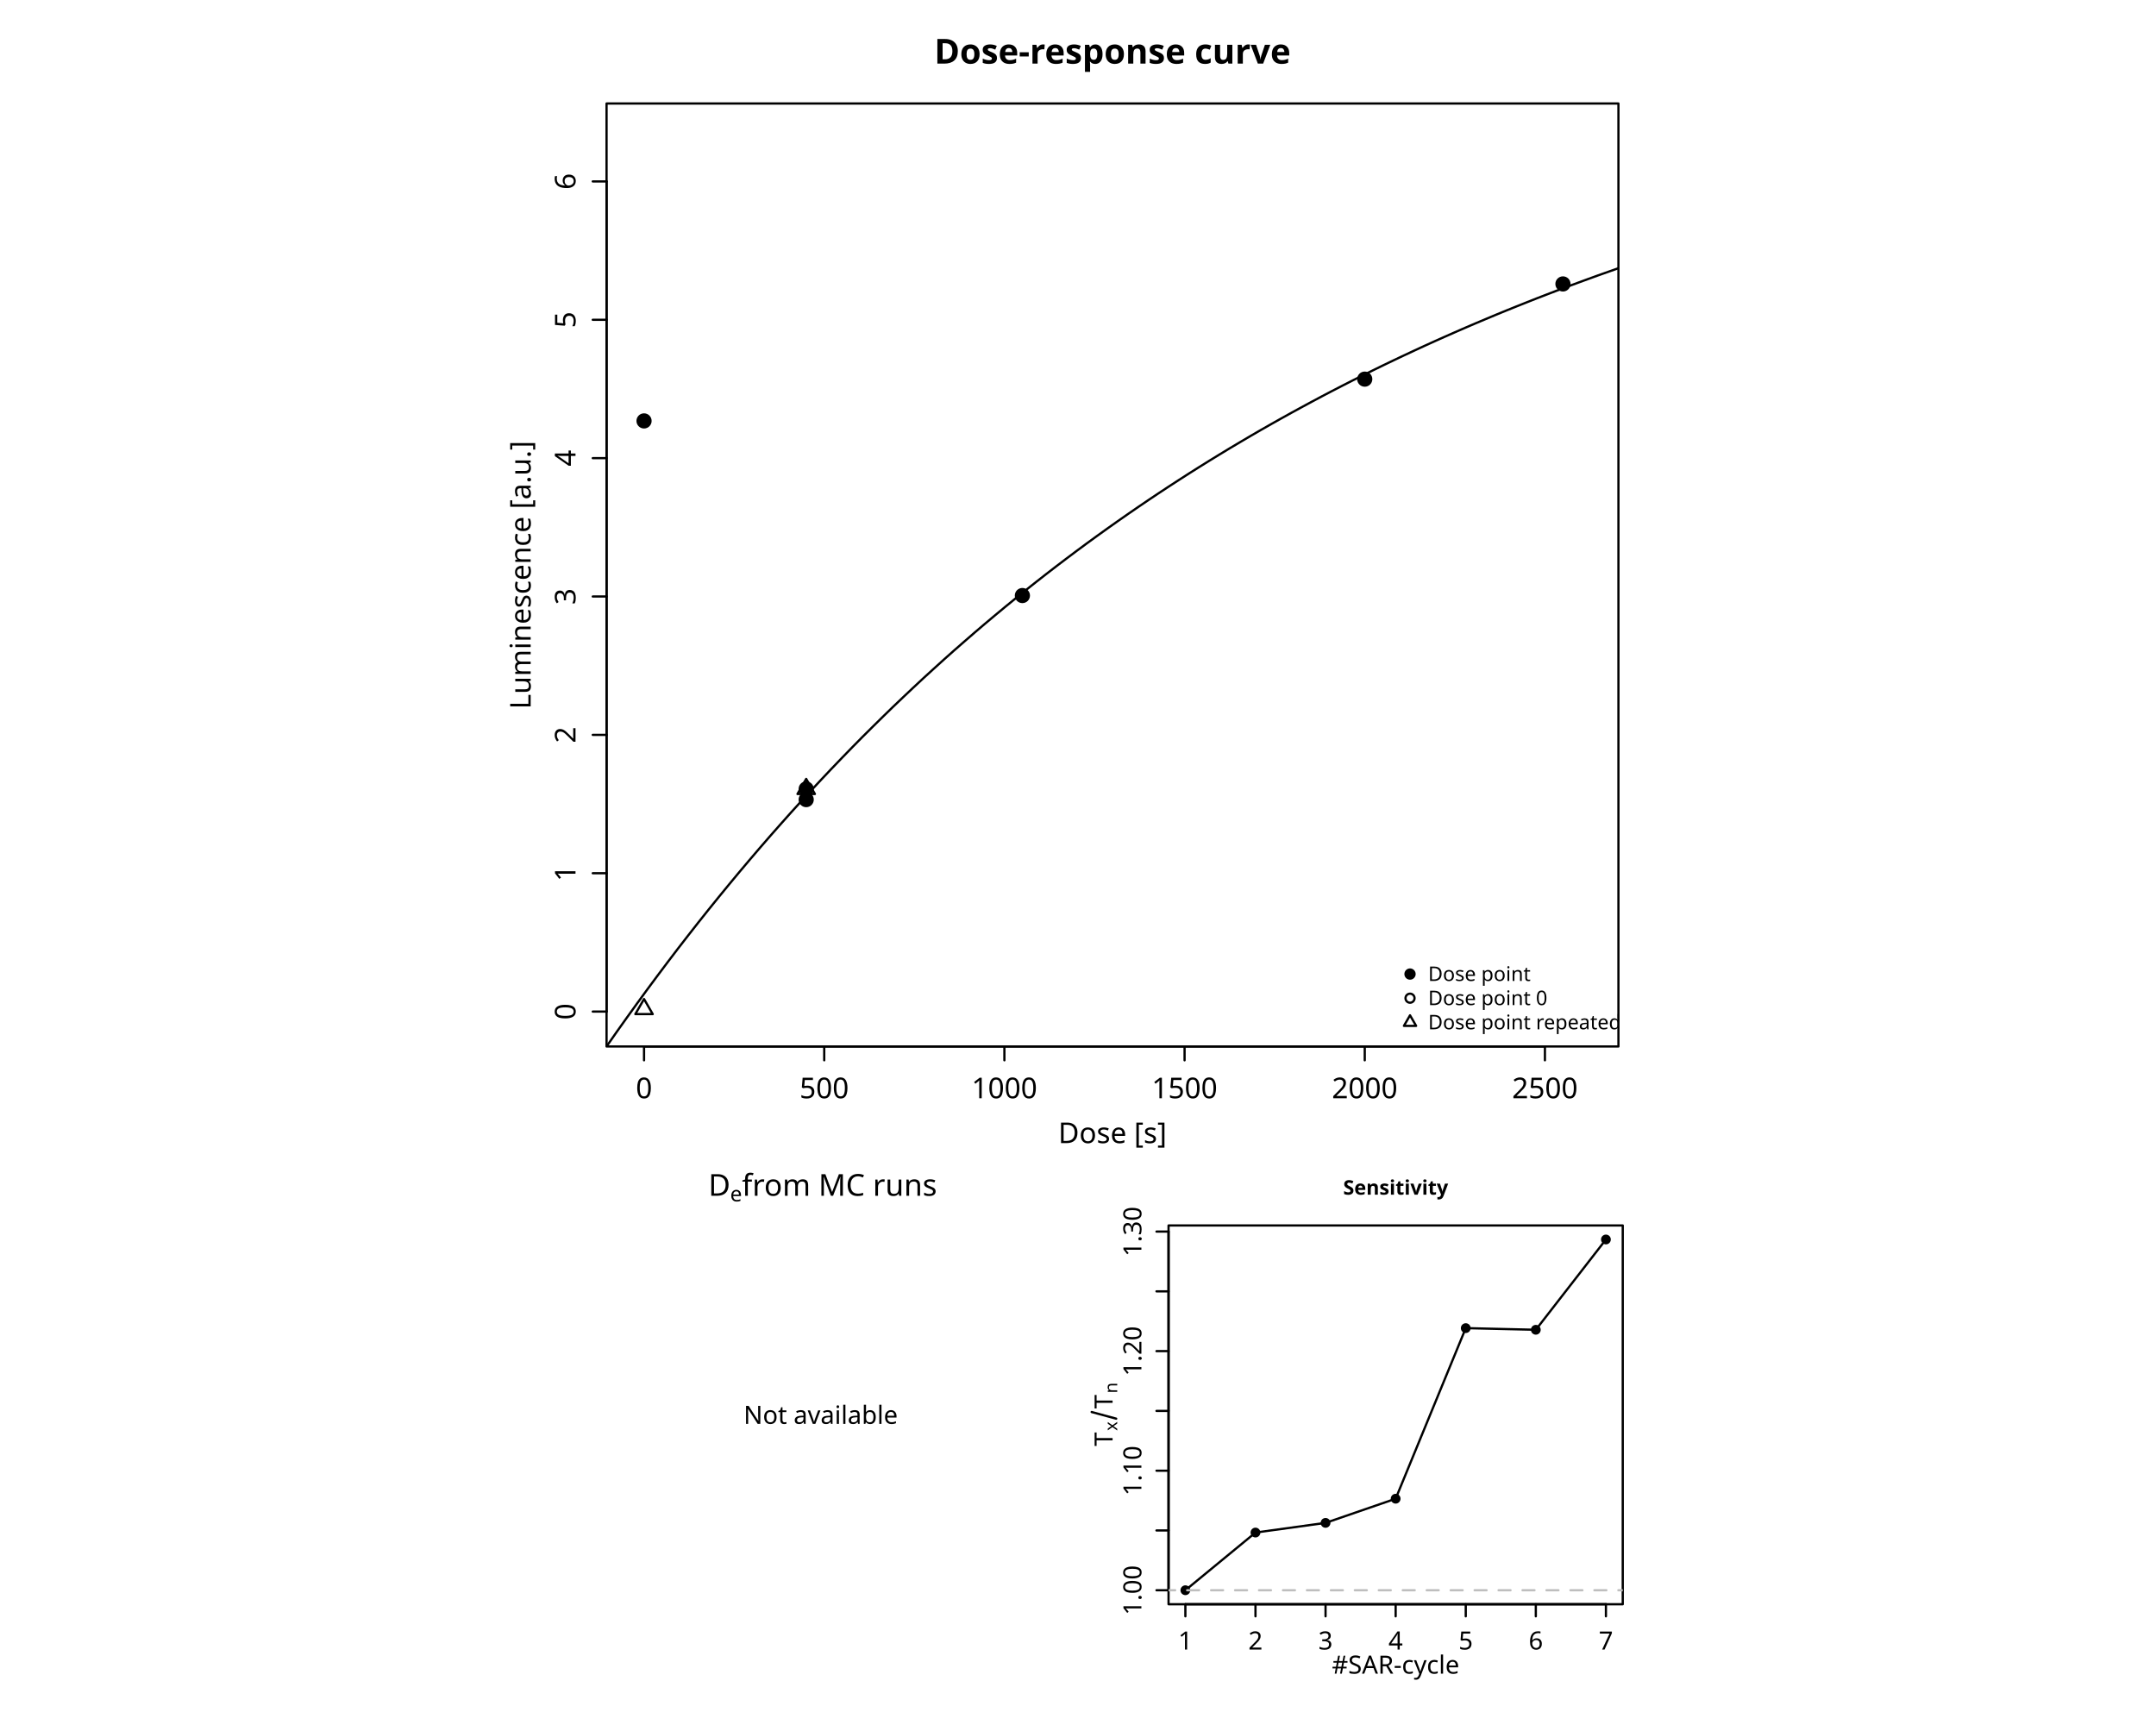
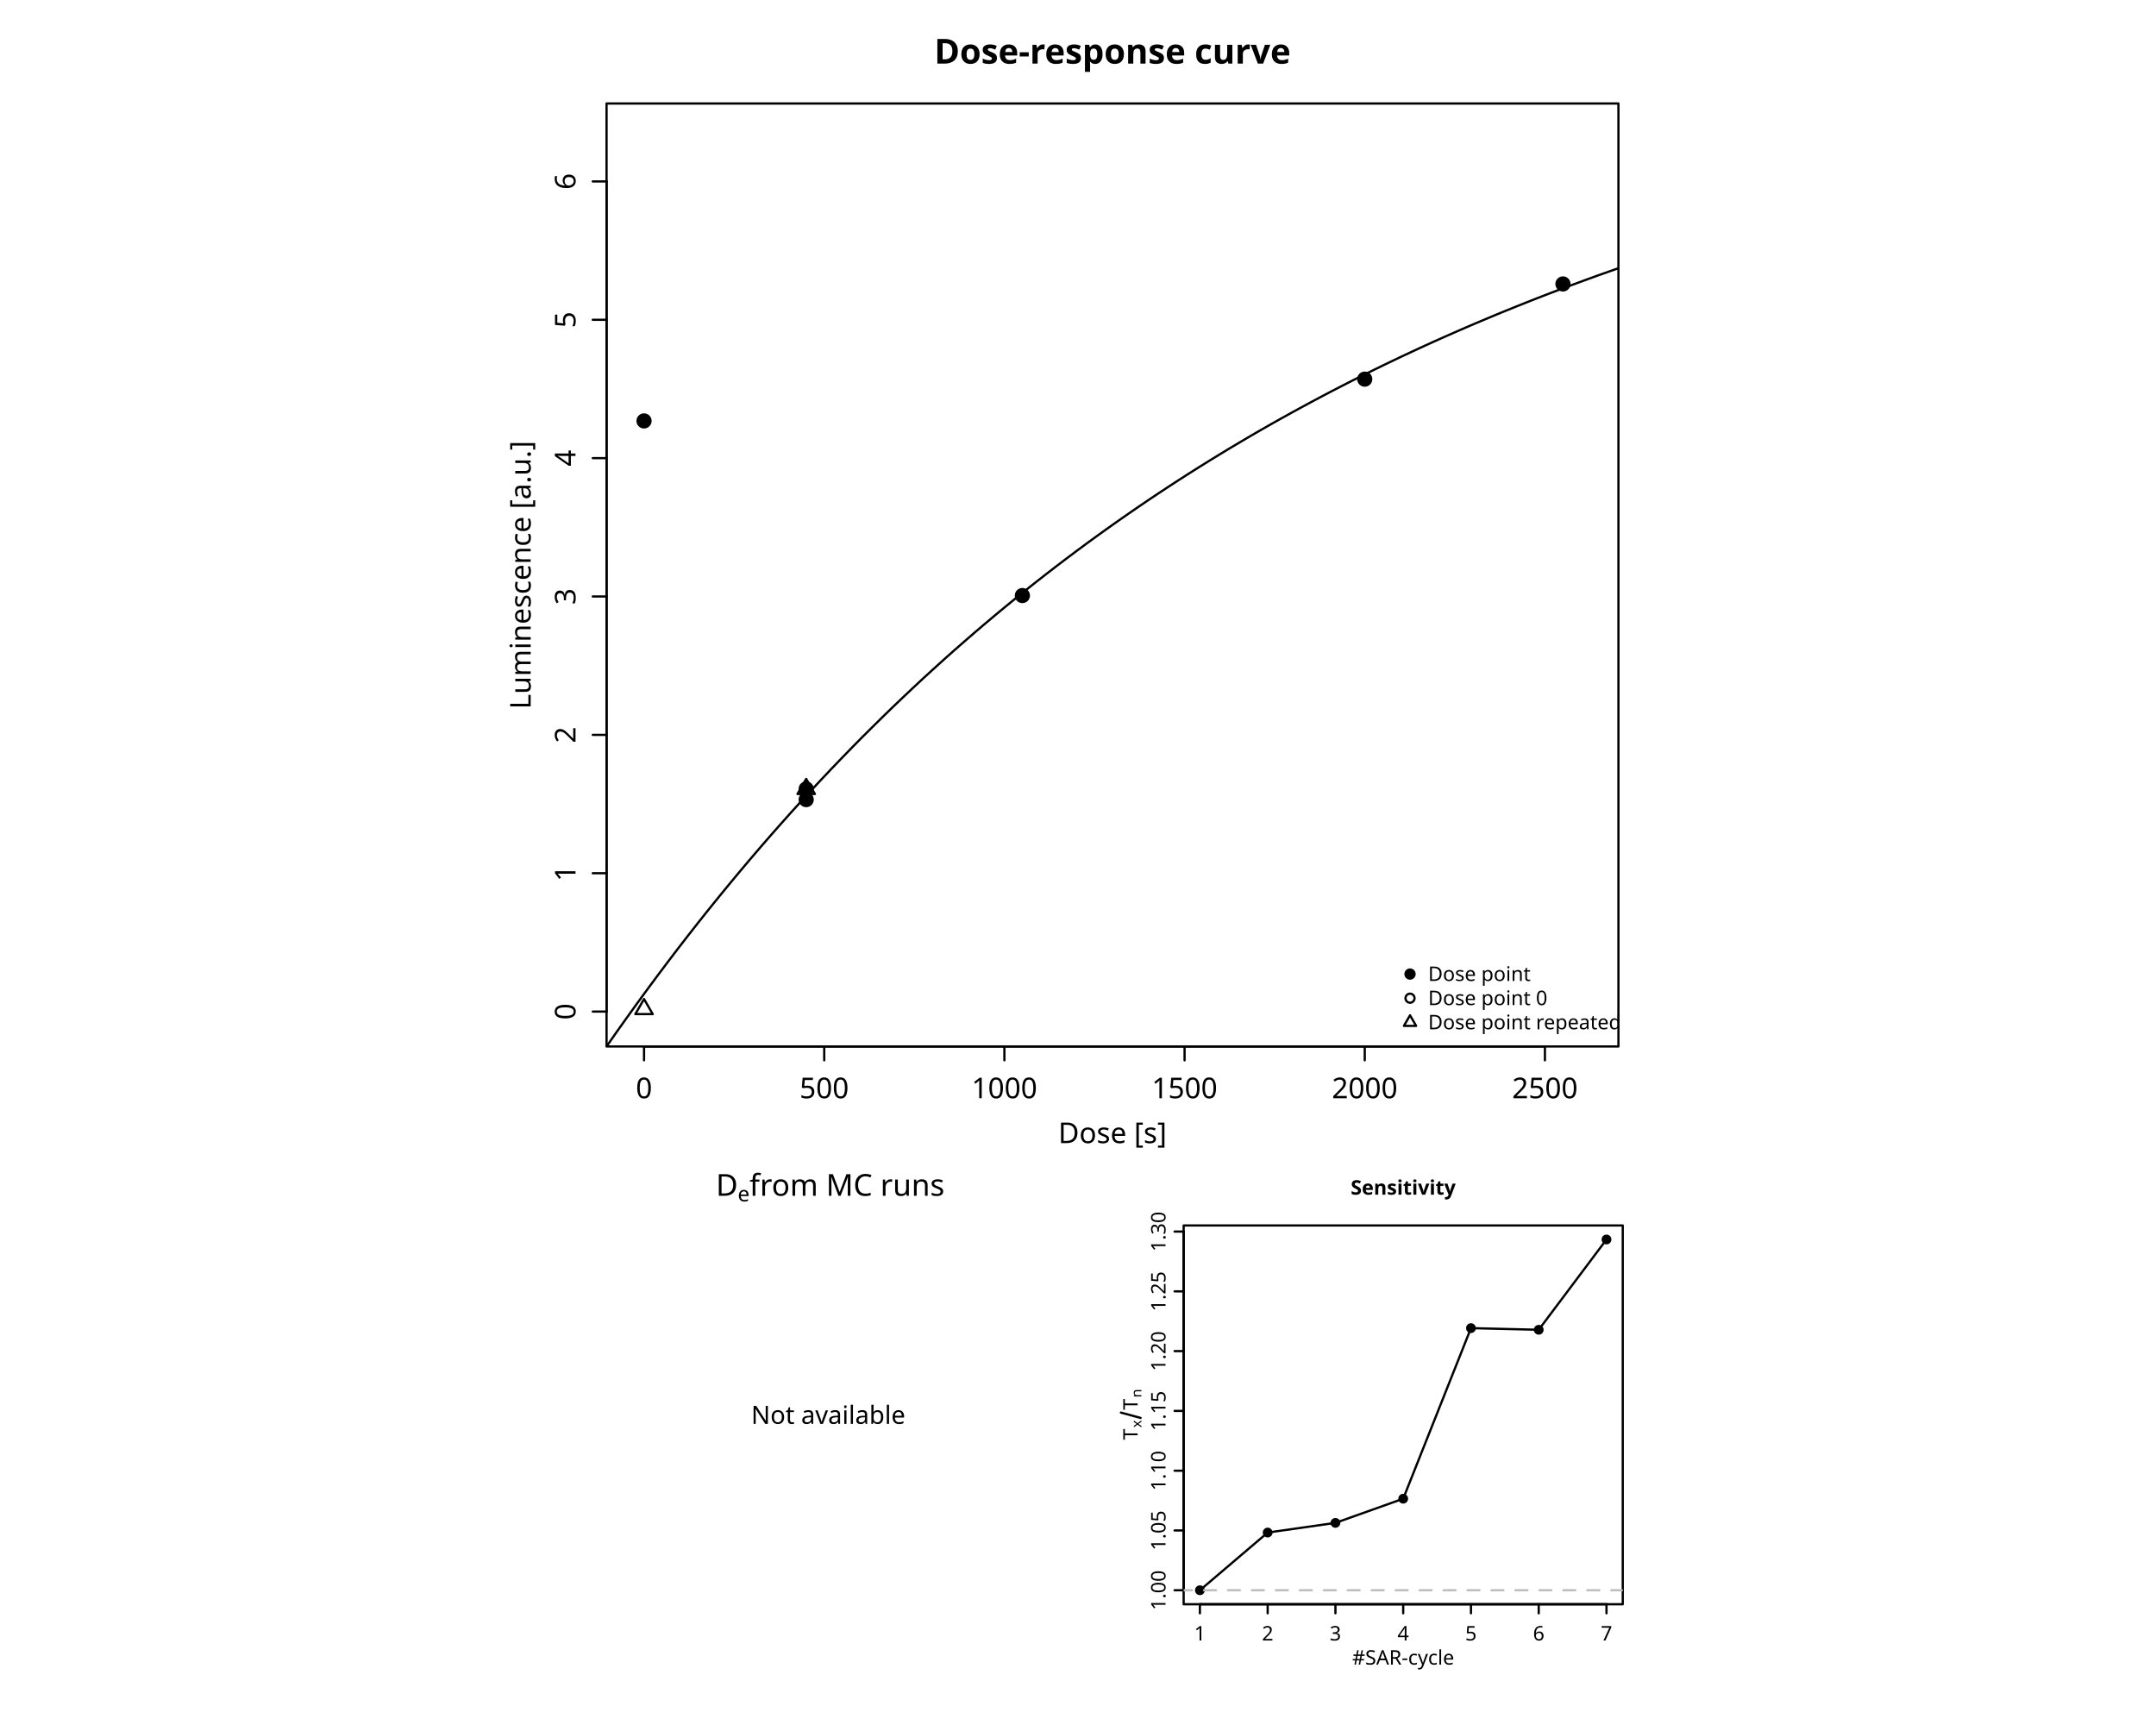
<svg xmlns="http://www.w3.org/2000/svg" class="svglite" data-engine-version="2.0" width="720.00pt" height="576.00pt" viewBox="0 0 720.00 576.00">
  <defs>
    <style type="text/css">
    .svglite line, .svglite polyline, .svglite polygon, .svglite path, .svglite rect, .svglite circle {
      fill: none;
      stroke: #000000;
      stroke-linecap: round;
      stroke-linejoin: round;
      stroke-miterlimit: 10.00;
    }
  </style>
  </defs>
  <rect width="100%" height="100%" style="stroke: none; fill: #FFFFFF;" />
  <defs>
    <clipPath id="cpMC4wMHw3MjAuMDB8MC4wMHw1NzYuMDA=">
      <rect x="0.00" y="0.00" width="720.00" height="576.00" />
    </clipPath>
  </defs>
  <g clip-path="url(#cpMC4wMHw3MjAuMDB8MC4wMHw1NzYuMDA=)">
</g>
  <defs>
    <clipPath id="cpMjAyLjU2fDU0MC40OHwzNC41NnwzNDkuNDQ=">
      <rect x="202.56" y="34.56" width="337.92" height="314.88" />
    </clipPath>
  </defs>
  <g clip-path="url(#cpMjAyLjU2fDU0MC40OHwzNC41NnwzNDkuNDQ=)">
    <circle cx="215.08" cy="140.55" r="2.16" style="stroke-width: 0.75; fill: #000000;" />
    <circle cx="269.23" cy="267.00" r="2.16" style="stroke-width: 0.75; fill: #000000;" />
    <circle cx="341.43" cy="198.86" r="2.16" style="stroke-width: 0.75; fill: #000000;" />
    <circle cx="455.76" cy="126.60" r="2.16" style="stroke-width: 0.75; fill: #000000;" />
    <circle cx="521.95" cy="94.81" r="2.16" style="stroke-width: 0.75; fill: #000000;" />
    <circle cx="269.23" cy="263.44" r="2.16" style="stroke-width: 0.75; fill: #000000;" />
  </g>
  <g clip-path="url(#cpMC4wMHw3MjAuMDB8MC4wMHw1NzYuMDA=)">
    <line x1="215.08" y1="349.44" x2="515.93" y2="349.44" style="stroke-width: 0.75;" />
    <line x1="215.08" y1="349.44" x2="215.08" y2="354.05" style="stroke-width: 0.75;" />
    <line x1="275.25" y1="349.44" x2="275.25" y2="354.05" style="stroke-width: 0.75;" />
    <line x1="335.42" y1="349.44" x2="335.42" y2="354.05" style="stroke-width: 0.75;" />
    <line x1="395.59" y1="349.44" x2="395.59" y2="354.05" style="stroke-width: 0.75;" />
    <line x1="455.76" y1="349.44" x2="455.76" y2="354.05" style="stroke-width: 0.75;" />
    <line x1="515.93" y1="349.44" x2="515.93" y2="354.05" style="stroke-width: 0.75;" />
    <text x="215.08" y="366.72" text-anchor="middle" style="font-size: 9.60px; font-family: sans;" textLength="5.34px" lengthAdjust="spacingAndGlyphs">0</text>
    <text x="275.25" y="366.72" text-anchor="middle" style="font-size: 9.60px; font-family: sans;" textLength="16.02px" lengthAdjust="spacingAndGlyphs">500</text>
    <text x="335.42" y="366.72" text-anchor="middle" style="font-size: 9.60px; font-family: sans;" textLength="21.36px" lengthAdjust="spacingAndGlyphs">1000</text>
    <text x="395.59" y="366.72" text-anchor="middle" style="font-size: 9.60px; font-family: sans;" textLength="21.36px" lengthAdjust="spacingAndGlyphs">1500</text>
    <text x="455.76" y="366.72" text-anchor="middle" style="font-size: 9.60px; font-family: sans;" textLength="21.36px" lengthAdjust="spacingAndGlyphs">2000</text>
    <text x="515.93" y="366.72" text-anchor="middle" style="font-size: 9.60px; font-family: sans;" textLength="21.36px" lengthAdjust="spacingAndGlyphs">2500</text>
    <line x1="202.56" y1="337.78" x2="202.56" y2="60.58" style="stroke-width: 0.75;" />
    <line x1="202.56" y1="337.78" x2="197.95" y2="337.78" style="stroke-width: 0.75;" />
    <line x1="202.56" y1="291.58" x2="197.95" y2="291.58" style="stroke-width: 0.75;" />
    <line x1="202.56" y1="245.38" x2="197.95" y2="245.38" style="stroke-width: 0.75;" />
    <line x1="202.56" y1="199.18" x2="197.95" y2="199.18" style="stroke-width: 0.75;" />
    <line x1="202.56" y1="152.98" x2="197.95" y2="152.98" style="stroke-width: 0.75;" />
    <line x1="202.56" y1="106.78" x2="197.95" y2="106.78" style="stroke-width: 0.75;" />
    <line x1="202.56" y1="60.58" x2="197.95" y2="60.58" style="stroke-width: 0.75;" />
    <text transform="translate(192.19,337.78) rotate(-90)" text-anchor="middle" style="font-size: 9.60px; font-family: sans;" textLength="5.34px" lengthAdjust="spacingAndGlyphs">0</text>
    <text transform="translate(192.19,291.58) rotate(-90)" text-anchor="middle" style="font-size: 9.60px; font-family: sans;" textLength="5.34px" lengthAdjust="spacingAndGlyphs">1</text>
    <text transform="translate(192.19,245.38) rotate(-90)" text-anchor="middle" style="font-size: 9.60px; font-family: sans;" textLength="5.34px" lengthAdjust="spacingAndGlyphs">2</text>
    <text transform="translate(192.19,199.18) rotate(-90)" text-anchor="middle" style="font-size: 9.60px; font-family: sans;" textLength="5.34px" lengthAdjust="spacingAndGlyphs">3</text>
    <text transform="translate(192.19,152.98) rotate(-90)" text-anchor="middle" style="font-size: 9.60px; font-family: sans;" textLength="5.34px" lengthAdjust="spacingAndGlyphs">4</text>
    <text transform="translate(192.19,106.78) rotate(-90)" text-anchor="middle" style="font-size: 9.60px; font-family: sans;" textLength="5.34px" lengthAdjust="spacingAndGlyphs">5</text>
    <text transform="translate(192.19,60.58) rotate(-90)" text-anchor="middle" style="font-size: 9.60px; font-family: sans;" textLength="5.34px" lengthAdjust="spacingAndGlyphs">6</text>
    <polygon points="202.56,349.44 540.48,349.44 540.48,34.56 202.56,34.56 " style="stroke-width: 0.75; fill: none;" />
  </g>
  <defs>
    <clipPath id="cpMTY4LjAwfDU1Mi4wMHwwLjAwfDM4NC4wMA==">
      <rect x="168.00" y="0.00" width="384.00" height="384.00" />
    </clipPath>
  </defs>
  <g clip-path="url(#cpMTY4LjAwfDU1Mi4wMHwwLjAwfDM4NC4wMA==)">
    <text x="371.52" y="381.70" text-anchor="middle" style="font-size: 9.60px; font-family: sans;" textLength="35.22px" lengthAdjust="spacingAndGlyphs">Dose [s]</text>
    <text transform="translate(177.22,192.00) rotate(-90)" text-anchor="middle" style="font-size: 9.60px; font-family: sans;" textLength="85.93px" lengthAdjust="spacingAndGlyphs">Luminescence [a.u.]</text>
    <text x="371.52" y="21.24" text-anchor="middle" style="font-size: 11.52px; font-weight: bold; font-family: sans;" textLength="109.52px" lengthAdjust="spacingAndGlyphs">Dose-response curve</text>
  </g>
  <g clip-path="url(#cpMjAyLjU2fDU0MC40OHwzNC41NnwzNDkuNDQ=)">
    <polyline points="202.56,349.42 205.97,344.54 209.39,339.74 212.80,335.00 215.08,331.88 216.21,330.33 219.63,325.72 223.04,321.18 226.45,316.70 229.87,312.29 233.28,307.94 236.69,303.66 240.11,299.43 243.52,295.27 246.93,291.16 250.35,287.11 253.76,283.12 257.17,279.19 260.59,275.31 264.00,271.48 267.41,267.72 270.83,264.00 274.24,260.34 277.65,256.73 281.07,253.17 284.48,249.66 287.89,246.20 291.31,242.80 294.72,239.44 298.13,236.12 301.55,232.86 304.96,229.64 308.37,226.46 311.79,223.34 315.20,220.25 318.61,217.21 322.03,214.22 325.44,211.26 328.85,208.35 332.27,205.48 335.68,202.65 339.09,199.86 342.51,197.11 345.92,194.40 349.33,191.73 352.75,189.09 356.16,186.50 359.57,183.94 362.99,181.41 366.40,178.93 369.81,176.48 373.23,174.06 376.64,171.68 380.05,169.33 383.47,167.01 386.88,164.73 390.29,162.48 393.71,160.26 397.12,158.07 400.53,155.92 403.95,153.79 407.36,151.70 410.77,149.63 414.19,147.60 417.60,145.59 421.01,143.61 424.43,141.66 427.84,139.74 431.25,137.85 434.67,135.98 438.08,134.14 441.49,132.32 444.91,130.53 448.32,128.77 451.73,127.03 455.15,125.32 458.56,123.63 461.97,121.96 465.39,120.32 468.80,118.70 472.21,117.11 475.63,115.53 479.04,113.98 482.45,112.46 485.87,110.95 489.28,109.46 492.69,108.00 496.11,106.56 499.52,105.13 502.93,103.73 506.35,102.35 509.76,100.99 513.17,99.64 516.59,98.32 520.00,97.01 523.41,95.73 526.83,94.46 530.24,93.21 533.65,91.97 537.07,90.76 540.48,89.56 " style="stroke-width: 0.75;" />
    <polygon points="269.23,260.08 272.14,265.12 266.32,265.12 " style="stroke-width: 0.75; fill: none;" />
    <polygon points="215.08,333.59 217.98,338.63 212.17,338.63 " style="stroke-width: 0.75; fill: none;" />
  </g>
  <g clip-path="url(#cpMC4wMHw3MjAuMDB8MC4wMHw1NzYuMDA=)">
</g>
  <g clip-path="url(#cpMjAyLjU2fDU0MC40OHwzNC41NnwzNDkuNDQ=)">
    <circle cx="470.88" cy="325.25" r="1.51" style="stroke-width: 0.75; fill: #000000;" />
    <circle cx="470.88" cy="333.31" r="1.51" style="stroke-width: 0.75;" />
    <polygon points="470.88,339.02 472.92,342.55 468.84,342.55 " style="stroke-width: 0.75; fill: none;" />
    <text x="476.93" y="327.56" style="font-size: 6.72px; font-family: sans;" textLength="32.13px" lengthAdjust="spacingAndGlyphs">Dose point</text>
    <text x="476.93" y="335.62" style="font-size: 6.72px; font-family: sans;" textLength="37.74px" lengthAdjust="spacingAndGlyphs">Dose point 0</text>
    <text x="476.93" y="343.69" style="font-size: 6.72px; font-family: sans;" textLength="60.53px" lengthAdjust="spacingAndGlyphs">Dose point repeated</text>
  </g>
  <defs>
-     <clipPath id="cpMTk4LjI0fDM0OS45Mnw0MDkuMjB8NTM1LjY4">
-       <rect x="198.24" y="409.20" width="151.68" height="126.48" />
+     <clipPath id="cpMjAzLjI4fDM0OS45Mnw0MDkuMjB8NTM1LjY4">
+       <rect x="203.28" y="409.20" width="146.64" height="126.48" />
    </clipPath>
  </defs>
-   <g clip-path="url(#cpMTk4LjI0fDM0OS45Mnw0MDkuMjB8NTM1LjY4)">
+   <g clip-path="url(#cpMjAzLjI4fDM0OS45Mnw0MDkuMjB8NTM1LjY4)">
</g>
  <defs>
    <clipPath id="cpMTY4LjAwfDM2MC4wMHwzODQuMDB8NTc2LjAw">
      <rect x="168.00" y="384.00" width="192.00" height="192.00" />
    </clipPath>
  </defs>
  <g clip-path="url(#cpMTY4LjAwfDM2MC4wMHwzODQuMDB8NTc2LjAw)">
-     <text x="236.55" y="399.28" style="font-size: 10.08px; font-family: sans;" textLength="7.28px" lengthAdjust="spacingAndGlyphs">D</text>
-     <text x="243.83" y="401.15" style="font-size: 7.06px; font-family: sans;" textLength="3.92px" lengthAdjust="spacingAndGlyphs">e</text>
-     <text x="247.75" y="399.28" style="font-size: 10.08px; font-family: sans;" textLength="63.86px" lengthAdjust="spacingAndGlyphs"> from MC runs</text>
+     <text x="239.07" y="399.28" style="font-size: 10.08px; font-family: sans;" textLength="7.28px" lengthAdjust="spacingAndGlyphs">D</text>
+     <text x="246.35" y="401.15" style="font-size: 7.06px; font-family: sans;" textLength="3.92px" lengthAdjust="spacingAndGlyphs">e</text>
+     <text x="250.27" y="399.28" style="font-size: 10.08px; font-family: sans;" textLength="63.86px" lengthAdjust="spacingAndGlyphs"> from MC runs</text>
  </g>
  <g clip-path="url(#cpMC4wMHw3MjAuMDB8MC4wMHw1NzYuMDA=)">
-     <text x="274.08" y="475.44" text-anchor="middle" style="font-size: 8.40px; font-family: sans;" textLength="48.57px" lengthAdjust="spacingAndGlyphs">Not available</text>
+     <text x="276.60" y="475.44" text-anchor="middle" style="font-size: 8.40px; font-family: sans;" textLength="48.57px" lengthAdjust="spacingAndGlyphs">Not available</text>
  </g>
  <defs>
-     <clipPath id="cpMzkwLjI0fDU0MS45Mnw0MDkuMjB8NTM1LjY4">
-       <rect x="390.24" y="409.20" width="151.68" height="126.48" />
+     <clipPath id="cpMzk1LjI4fDU0MS45Mnw0MDkuMjB8NTM1LjY4">
+       <rect x="395.28" y="409.20" width="146.64" height="126.48" />
    </clipPath>
  </defs>
-   <g clip-path="url(#cpMzkwLjI0fDU0MS45Mnw0MDkuMjB8NTM1LjY4)">
-     <polyline points="395.86,531.00 419.27,511.74 442.67,508.51 466.08,500.44 489.49,443.48 512.89,444.03 536.30,413.88 " style="stroke-width: 0.75;" />
-     <circle cx="395.86" cy="531.00" r="1.26" style="stroke-width: 0.75; fill: #000000;" />
-     <circle cx="419.27" cy="511.74" r="1.26" style="stroke-width: 0.75; fill: #000000;" />
-     <circle cx="442.67" cy="508.51" r="1.26" style="stroke-width: 0.75; fill: #000000;" />
-     <circle cx="466.08" cy="500.44" r="1.26" style="stroke-width: 0.75; fill: #000000;" />
-     <circle cx="489.49" cy="443.48" r="1.26" style="stroke-width: 0.75; fill: #000000;" />
-     <circle cx="512.89" cy="444.03" r="1.26" style="stroke-width: 0.75; fill: #000000;" />
-     <circle cx="536.30" cy="413.88" r="1.26" style="stroke-width: 0.75; fill: #000000;" />
+   <g clip-path="url(#cpMzk1LjI4fDU0MS45Mnw0MDkuMjB8NTM1LjY4)">
+ </g>
+   <g clip-path="url(#cpMC4wMHw3MjAuMDB8MC4wMHw1NzYuMDA=)">
+     <polyline points="400.71,531.00 423.34,511.74 445.97,508.51 468.60,500.44 491.23,443.48 513.86,444.03 536.49,413.88 " style="stroke-width: 0.75;" />
+     <circle cx="400.71" cy="531.00" r="1.26" style="stroke-width: 0.75; fill: #000000;" />
+     <circle cx="423.34" cy="511.74" r="1.26" style="stroke-width: 0.75; fill: #000000;" />
+     <circle cx="445.97" cy="508.51" r="1.26" style="stroke-width: 0.75; fill: #000000;" />
+     <circle cx="468.60" cy="500.44" r="1.26" style="stroke-width: 0.75; fill: #000000;" />
+     <circle cx="491.23" cy="443.48" r="1.26" style="stroke-width: 0.75; fill: #000000;" />
+     <circle cx="513.86" cy="444.03" r="1.26" style="stroke-width: 0.75; fill: #000000;" />
+     <circle cx="536.49" cy="413.88" r="1.26" style="stroke-width: 0.75; fill: #000000;" />
+     <line x1="400.71" y1="535.68" x2="536.49" y2="535.68" style="stroke-width: 0.75;" />
+     <line x1="400.71" y1="535.68" x2="400.71" y2="538.70" style="stroke-width: 0.75;" />
+     <line x1="423.34" y1="535.68" x2="423.34" y2="538.70" style="stroke-width: 0.75;" />
+     <line x1="445.97" y1="535.68" x2="445.97" y2="538.70" style="stroke-width: 0.75;" />
+     <line x1="468.60" y1="535.68" x2="468.60" y2="538.70" style="stroke-width: 0.75;" />
+     <line x1="491.23" y1="535.68" x2="491.23" y2="538.70" style="stroke-width: 0.75;" />
+     <line x1="513.86" y1="535.68" x2="513.86" y2="538.70" style="stroke-width: 0.75;" />
+     <line x1="536.49" y1="535.68" x2="536.49" y2="538.70" style="stroke-width: 0.75;" />
+     <text x="400.71" y="547.78" text-anchor="middle" style="font-size: 6.72px; font-family: sans;" textLength="3.74px" lengthAdjust="spacingAndGlyphs">1</text>
+     <text x="423.34" y="547.78" text-anchor="middle" style="font-size: 6.72px; font-family: sans;" textLength="3.74px" lengthAdjust="spacingAndGlyphs">2</text>
+     <text x="445.97" y="547.78" text-anchor="middle" style="font-size: 6.72px; font-family: sans;" textLength="3.74px" lengthAdjust="spacingAndGlyphs">3</text>
+     <text x="468.60" y="547.78" text-anchor="middle" style="font-size: 6.72px; font-family: sans;" textLength="3.74px" lengthAdjust="spacingAndGlyphs">4</text>
+     <text x="491.23" y="547.78" text-anchor="middle" style="font-size: 6.72px; font-family: sans;" textLength="3.74px" lengthAdjust="spacingAndGlyphs">5</text>
+     <text x="513.86" y="547.78" text-anchor="middle" style="font-size: 6.72px; font-family: sans;" textLength="3.74px" lengthAdjust="spacingAndGlyphs">6</text>
+     <text x="536.49" y="547.78" text-anchor="middle" style="font-size: 6.72px; font-family: sans;" textLength="3.74px" lengthAdjust="spacingAndGlyphs">7</text>
+     <line x1="395.28" y1="531.00" x2="395.28" y2="411.24" style="stroke-width: 0.75;" />
+     <line x1="395.28" y1="531.00" x2="392.26" y2="531.00" style="stroke-width: 0.75;" />
+     <line x1="395.28" y1="511.04" x2="392.26" y2="511.04" style="stroke-width: 0.75;" />
+     <line x1="395.28" y1="491.08" x2="392.26" y2="491.08" style="stroke-width: 0.75;" />
+     <line x1="395.28" y1="471.12" x2="392.26" y2="471.12" style="stroke-width: 0.75;" />
+     <line x1="395.28" y1="451.16" x2="392.26" y2="451.16" style="stroke-width: 0.75;" />
+     <line x1="395.28" y1="431.20" x2="392.26" y2="431.20" style="stroke-width: 0.75;" />
+     <line x1="395.28" y1="411.24" x2="392.26" y2="411.24" style="stroke-width: 0.75;" />
+     <text transform="translate(389.23,531.00) rotate(-90)" text-anchor="middle" style="font-size: 6.72px; font-family: sans;" textLength="13.08px" lengthAdjust="spacingAndGlyphs">1.00</text>
+     <text transform="translate(389.23,511.04) rotate(-90)" text-anchor="middle" style="font-size: 6.72px; font-family: sans;" textLength="13.08px" lengthAdjust="spacingAndGlyphs">1.05</text>
+     <text transform="translate(389.23,491.08) rotate(-90)" text-anchor="middle" style="font-size: 6.72px; font-family: sans;" textLength="13.08px" lengthAdjust="spacingAndGlyphs">1.10</text>
+     <text transform="translate(389.23,471.12) rotate(-90)" text-anchor="middle" style="font-size: 6.72px; font-family: sans;" textLength="13.08px" lengthAdjust="spacingAndGlyphs">1.15</text>
+     <text transform="translate(389.23,451.16) rotate(-90)" text-anchor="middle" style="font-size: 6.72px; font-family: sans;" textLength="13.08px" lengthAdjust="spacingAndGlyphs">1.20</text>
+     <text transform="translate(389.23,431.20) rotate(-90)" text-anchor="middle" style="font-size: 6.72px; font-family: sans;" textLength="13.08px" lengthAdjust="spacingAndGlyphs">1.25</text>
+     <text transform="translate(389.23,411.24) rotate(-90)" text-anchor="middle" style="font-size: 6.72px; font-family: sans;" textLength="13.08px" lengthAdjust="spacingAndGlyphs">1.30</text>
+     <polygon points="395.28,535.68 541.92,535.68 541.92,409.20 395.28,409.20 " style="stroke-width: 0.75; fill: none;" />
+     <text x="468.60" y="398.91" text-anchor="middle" style="font-size: 6.72px; font-weight: bold; font-family: sans;" textLength="30.26px" lengthAdjust="spacingAndGlyphs">Sensitivity</text>
+     <text x="468.60" y="555.84" text-anchor="middle" style="font-size: 6.72px; font-family: sans;" textLength="35.11px" lengthAdjust="spacingAndGlyphs">#SAR-cycle</text>
+     <text transform="translate(379.92,480.81) rotate(-90)" style="font-size: 6.72px; font-family: sans;" textLength="4.10px" lengthAdjust="spacingAndGlyphs">T</text>
+     <text transform="translate(381.17,476.70) rotate(-90)" style="font-size: 4.70px; font-family: sans;" textLength="2.35px" lengthAdjust="spacingAndGlyphs">x</text>
+     <polyline points="380.90,473.46 374.33,471.68 " style="stroke-width: 0.75;" />
+     <text transform="translate(379.92,470.80) rotate(-90)" style="font-size: 6.72px; font-family: sans;" textLength="4.10px" lengthAdjust="spacingAndGlyphs">T</text>
+     <text transform="translate(381.17,466.69) rotate(-90)" style="font-size: 4.70px; font-family: sans;" textLength="2.62px" lengthAdjust="spacingAndGlyphs">n</text>
  </g>
-   <g clip-path="url(#cpMC4wMHw3MjAuMDB8MC4wMHw1NzYuMDA=)">
-     <line x1="395.86" y1="535.68" x2="536.30" y2="535.68" style="stroke-width: 0.75;" />
-     <line x1="395.86" y1="535.68" x2="395.86" y2="539.71" style="stroke-width: 0.75;" />
-     <line x1="419.27" y1="535.68" x2="419.27" y2="539.71" style="stroke-width: 0.75;" />
-     <line x1="442.67" y1="535.68" x2="442.67" y2="539.71" style="stroke-width: 0.75;" />
-     <line x1="466.08" y1="535.68" x2="466.08" y2="539.71" style="stroke-width: 0.75;" />
-     <line x1="489.49" y1="535.68" x2="489.49" y2="539.71" style="stroke-width: 0.75;" />
-     <line x1="512.89" y1="535.68" x2="512.89" y2="539.71" style="stroke-width: 0.75;" />
-     <line x1="536.30" y1="535.68" x2="536.30" y2="539.71" style="stroke-width: 0.75;" />
-     <text x="395.86" y="550.80" text-anchor="middle" style="font-size: 8.40px; font-family: sans;" textLength="4.67px" lengthAdjust="spacingAndGlyphs">1</text>
-     <text x="419.27" y="550.80" text-anchor="middle" style="font-size: 8.40px; font-family: sans;" textLength="4.67px" lengthAdjust="spacingAndGlyphs">2</text>
-     <text x="442.67" y="550.80" text-anchor="middle" style="font-size: 8.40px; font-family: sans;" textLength="4.67px" lengthAdjust="spacingAndGlyphs">3</text>
-     <text x="466.08" y="550.80" text-anchor="middle" style="font-size: 8.40px; font-family: sans;" textLength="4.67px" lengthAdjust="spacingAndGlyphs">4</text>
-     <text x="489.49" y="550.80" text-anchor="middle" style="font-size: 8.40px; font-family: sans;" textLength="4.67px" lengthAdjust="spacingAndGlyphs">5</text>
-     <text x="512.89" y="550.80" text-anchor="middle" style="font-size: 8.40px; font-family: sans;" textLength="4.67px" lengthAdjust="spacingAndGlyphs">6</text>
-     <text x="536.30" y="550.80" text-anchor="middle" style="font-size: 8.40px; font-family: sans;" textLength="4.67px" lengthAdjust="spacingAndGlyphs">7</text>
-     <line x1="390.24" y1="531.00" x2="390.24" y2="411.24" style="stroke-width: 0.75;" />
-     <line x1="390.24" y1="531.00" x2="386.21" y2="531.00" style="stroke-width: 0.75;" />
-     <line x1="390.24" y1="511.04" x2="386.21" y2="511.04" style="stroke-width: 0.75;" />
-     <line x1="390.24" y1="491.08" x2="386.21" y2="491.08" style="stroke-width: 0.75;" />
-     <line x1="390.24" y1="471.12" x2="386.21" y2="471.12" style="stroke-width: 0.75;" />
-     <line x1="390.24" y1="451.16" x2="386.21" y2="451.16" style="stroke-width: 0.75;" />
-     <line x1="390.24" y1="431.20" x2="386.21" y2="431.20" style="stroke-width: 0.75;" />
-     <line x1="390.24" y1="411.24" x2="386.21" y2="411.24" style="stroke-width: 0.75;" />
-     <text transform="translate(381.17,531.00) rotate(-90)" text-anchor="middle" style="font-size: 8.40px; font-family: sans;" textLength="16.35px" lengthAdjust="spacingAndGlyphs">1.00</text>
-     <text transform="translate(381.17,491.08) rotate(-90)" text-anchor="middle" style="font-size: 8.40px; font-family: sans;" textLength="16.35px" lengthAdjust="spacingAndGlyphs">1.10</text>
-     <text transform="translate(381.17,451.16) rotate(-90)" text-anchor="middle" style="font-size: 8.40px; font-family: sans;" textLength="16.35px" lengthAdjust="spacingAndGlyphs">1.20</text>
-     <text transform="translate(381.17,411.24) rotate(-90)" text-anchor="middle" style="font-size: 8.40px; font-family: sans;" textLength="16.35px" lengthAdjust="spacingAndGlyphs">1.30</text>
-     <polygon points="390.24,535.68 541.92,535.68 541.92,409.20 390.24,409.20 " style="stroke-width: 0.75; fill: none;" />
-   </g>
-   <defs>
-     <clipPath id="cpMzYwLjAwfDU1Mi4wMHwzODQuMDB8NTc2LjAw">
-       <rect x="360.00" y="384.00" width="192.00" height="192.00" />
-     </clipPath>
-   </defs>
-   <g clip-path="url(#cpMzYwLjAwfDU1Mi4wMHwzODQuMDB8NTc2LjAw)">
-     <text x="466.08" y="398.91" text-anchor="middle" style="font-size: 6.72px; font-weight: bold; font-family: sans;" textLength="30.26px" lengthAdjust="spacingAndGlyphs">Sensitivity</text>
-     <text x="466.08" y="558.86" text-anchor="middle" style="font-size: 8.40px; font-family: sans;" textLength="43.89px" lengthAdjust="spacingAndGlyphs">#SAR-cycle</text>
-     <text transform="translate(371.55,482.90) rotate(-90)" style="font-size: 8.40px; font-family: sans;" textLength="5.13px" lengthAdjust="spacingAndGlyphs">T</text>
-     <text transform="translate(373.10,477.77) rotate(-90)" style="font-size: 5.88px; font-family: sans;" textLength="2.94px" lengthAdjust="spacingAndGlyphs">x</text>
-     <polyline points="372.76,473.71 364.56,471.49 " style="stroke-width: 0.75;" />
-     <text transform="translate(371.55,470.38) rotate(-90)" style="font-size: 8.40px; font-family: sans;" textLength="5.13px" lengthAdjust="spacingAndGlyphs">T</text>
-     <text transform="translate(373.10,465.25) rotate(-90)" style="font-size: 5.88px; font-family: sans;" textLength="3.27px" lengthAdjust="spacingAndGlyphs">n</text>
-   </g>
-   <g clip-path="url(#cpMzkwLjI0fDU0MS45Mnw0MDkuMjB8NTM1LjY4)">
-     <polyline points="372.45,531.00 559.71,531.00 " style="stroke-width: 0.75; stroke: #BEBEBE; stroke-dasharray: 4.00,4.00;" />
+   <g clip-path="url(#cpMzk1LjI4fDU0MS45Mnw0MDkuMjB8NTM1LjY4)">
+     <polyline points="378.08,531.00 559.12,531.00 " style="stroke-width: 0.75; stroke: #BEBEBE; stroke-dasharray: 4.00,4.00;" />
  </g>
  <defs>
    <clipPath id="cpNTkuMDR8Njg5Ljc2fDU5LjA0fDUwMi41Ng==">
      <rect x="59.04" y="59.04" width="630.72" height="443.52" />
    </clipPath>
  </defs>
  <g clip-path="url(#cpNTkuMDR8Njg5Ljc2fDU5LjA0fDUwMi41Ng==)">
</g>
</svg>
